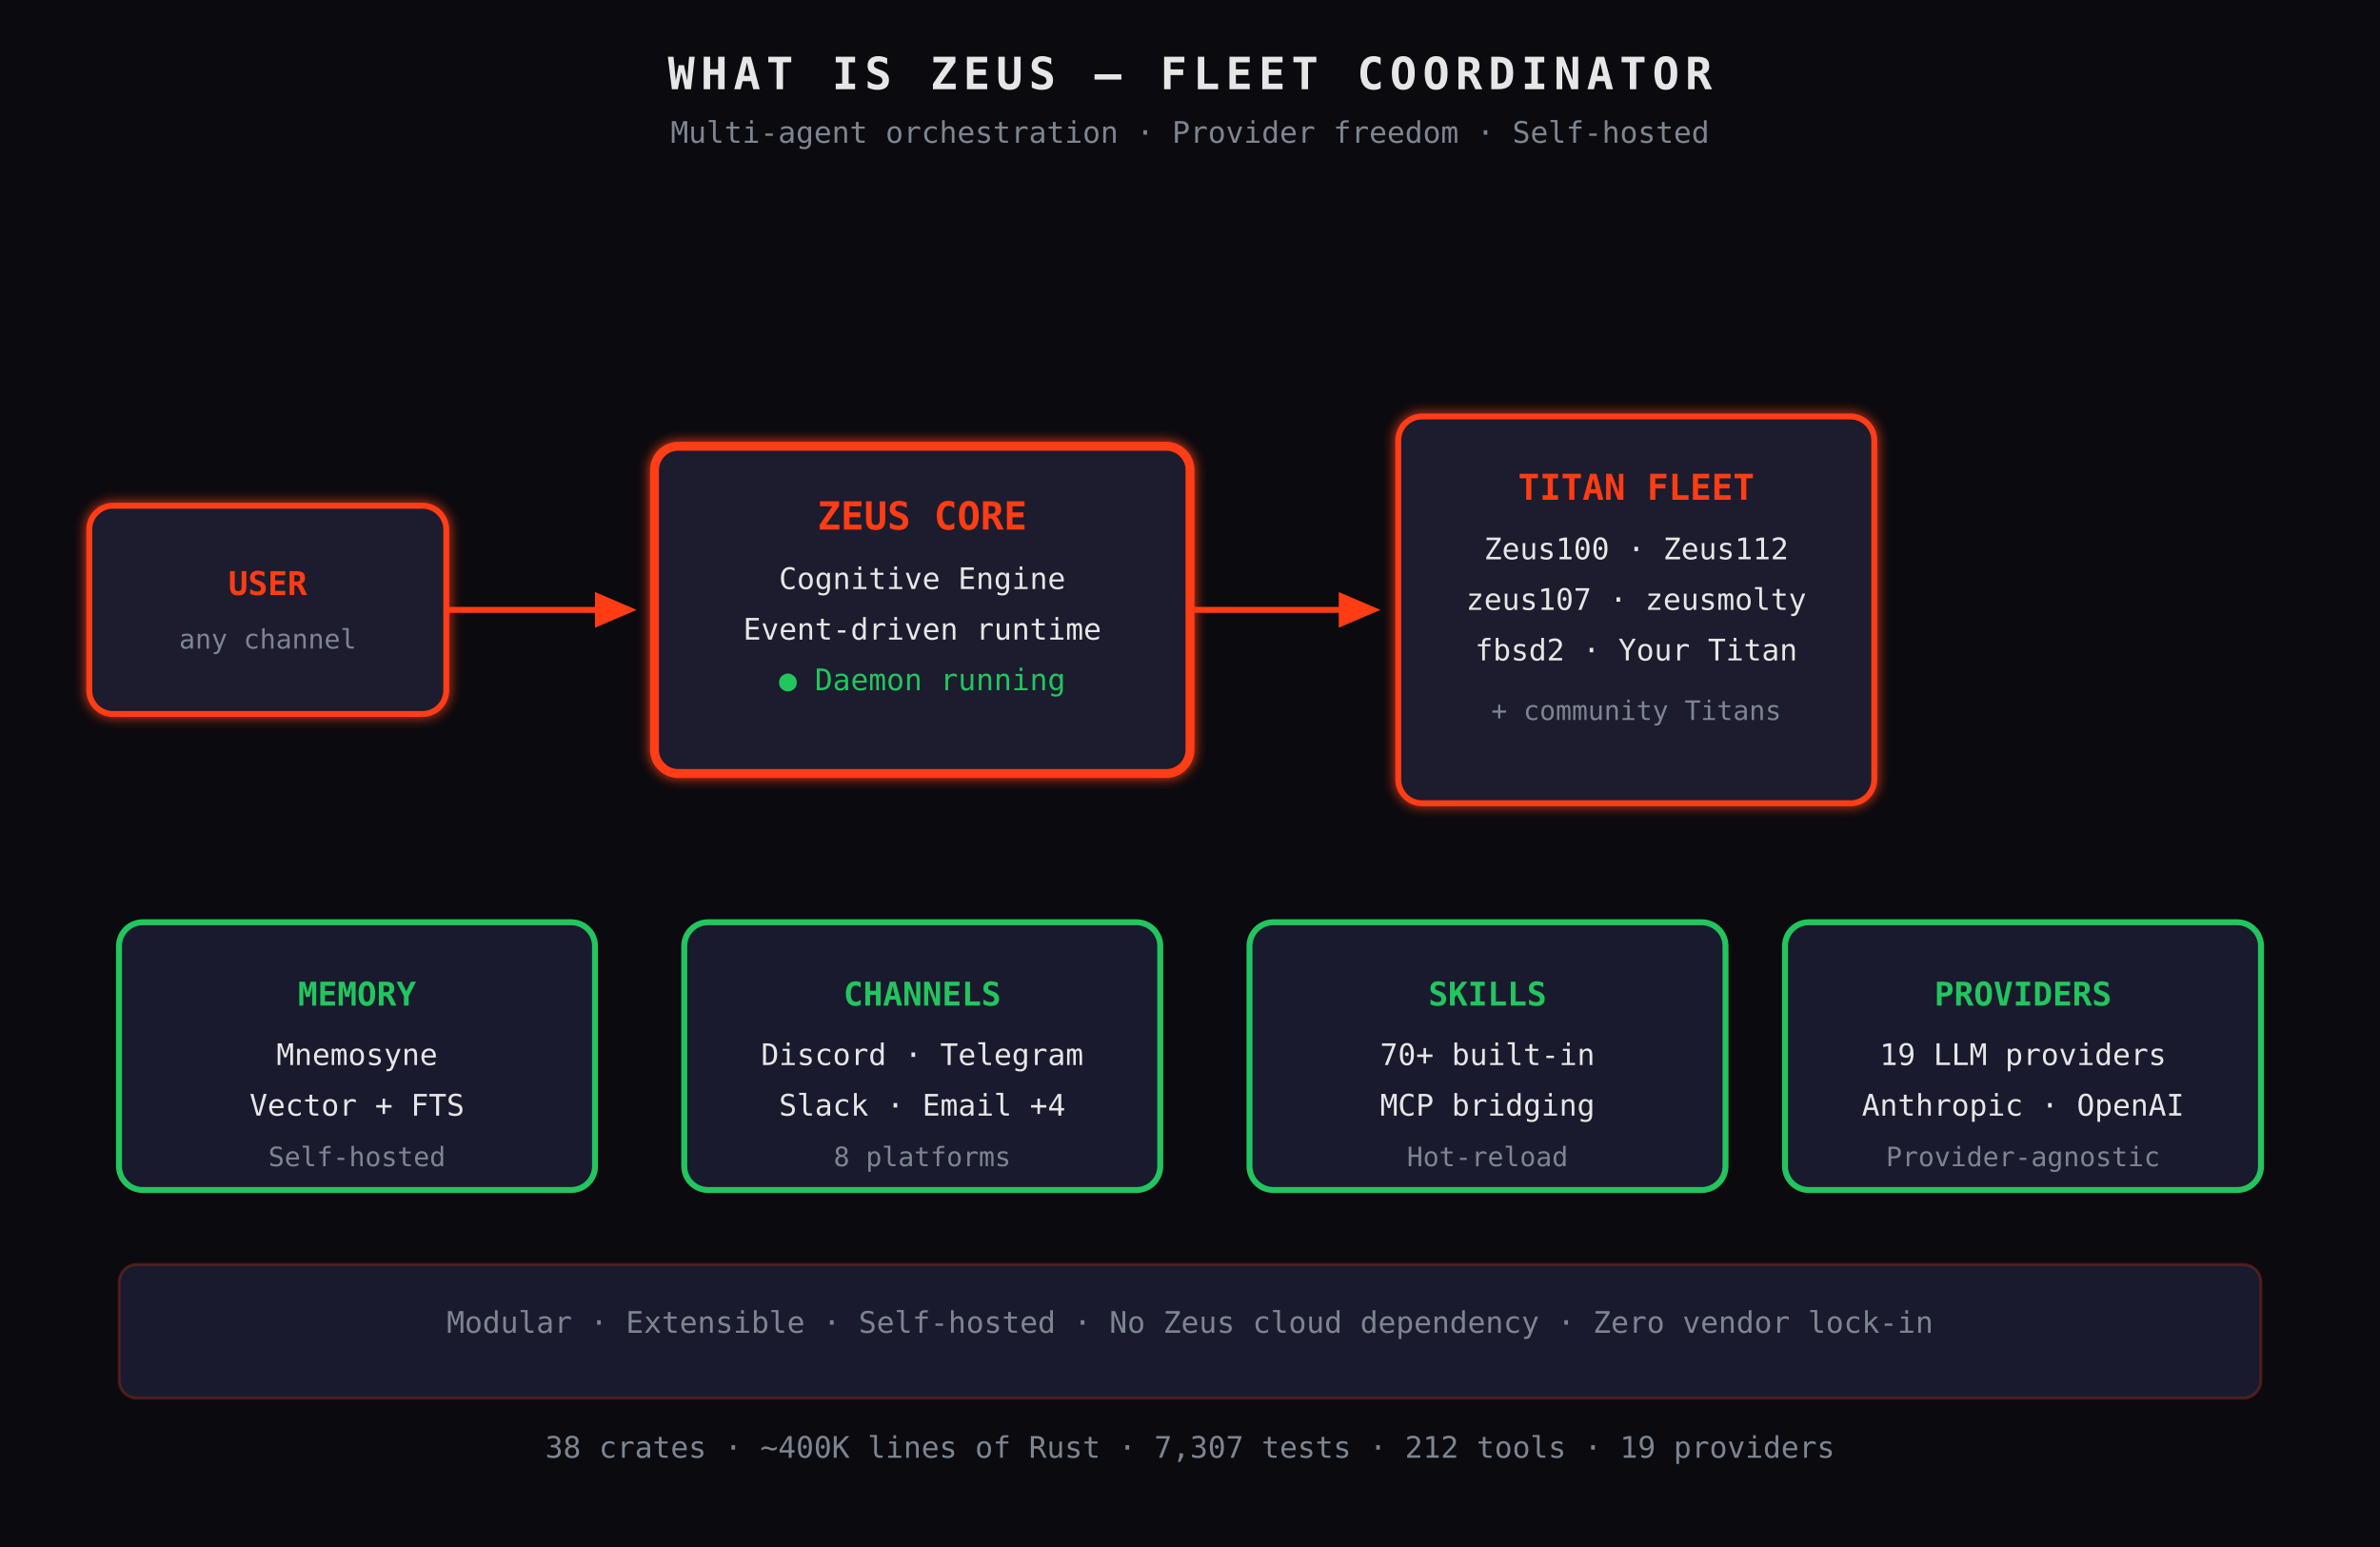
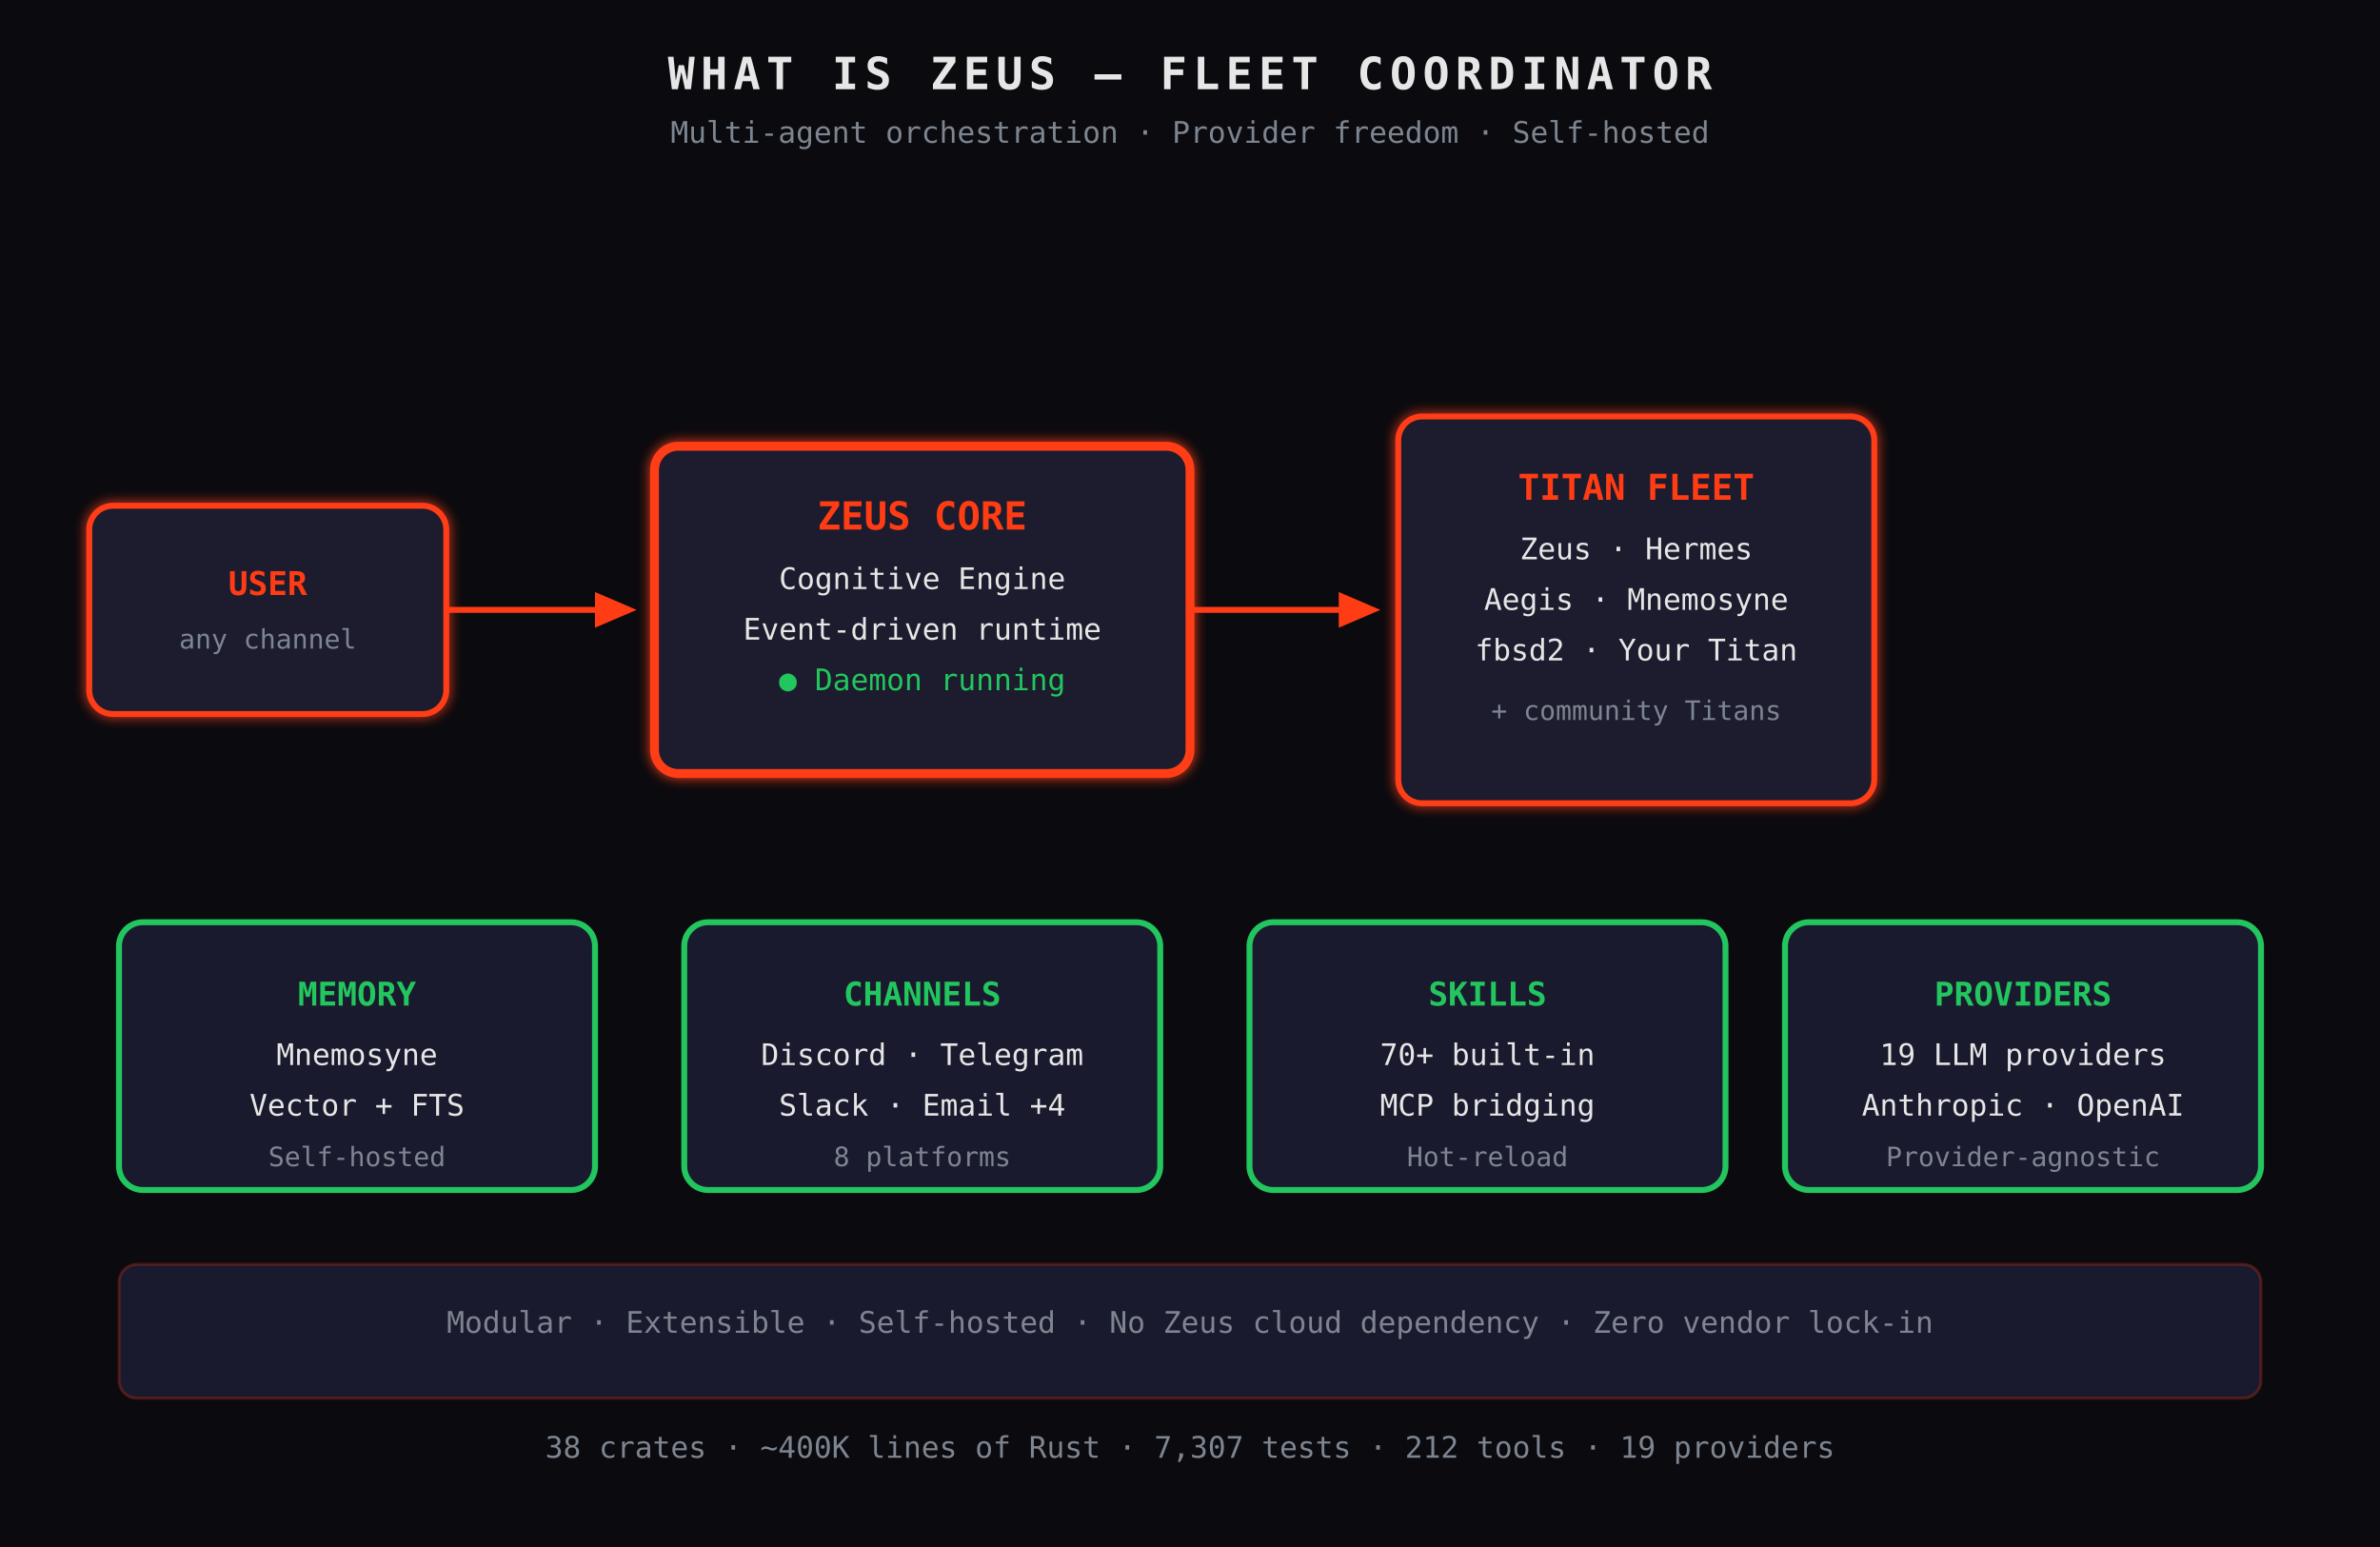
<svg xmlns="http://www.w3.org/2000/svg" viewBox="0 0 800 520">
  <defs>
    <filter id="glow" x="-20%" y="-20%" width="140%" height="140%">
      <feGaussianBlur stdDeviation="2" result="coloredBlur" />
      <feMerge>
        <feMergeNode in="coloredBlur" />
        <feMergeNode in="SourceGraphic" />
      </feMerge>
    </filter>
    <marker id="arrow" markerWidth="7" markerHeight="7" refX="5" refY="3" orient="auto">
      <path d="M0,0 L0,6 L7,3 z" fill="#ff3c14" />
    </marker>
  </defs>
  <rect width="800" height="520" fill="#0a0a0f" />
  <text x="400" y="30" text-anchor="middle" fill="#e6e6e6" font-family="monospace" font-size="15" font-weight="bold" letter-spacing="2">WHAT IS ZEUS — FLEET COORDINATOR</text>
  <text x="400" y="48" text-anchor="middle" fill="#7d8590" font-family="monospace" font-size="10">Multi-agent orchestration · Provider freedom · Self-hosted</text>
  <rect x="30" y="170" width="120" height="70" rx="8" fill="#1a1a2e" stroke="#ff3c14" stroke-width="2" filter="url(#glow)" />
  <text x="90" y="200" text-anchor="middle" fill="#ff3c14" font-family="monospace" font-size="11" font-weight="bold">USER</text>
  <text x="90" y="218" text-anchor="middle" fill="#7d8590" font-family="monospace" font-size="9">any channel</text>
  <line x1="150" y1="205" x2="210" y2="205" stroke="#ff3c14" stroke-width="2" marker-end="url(#arrow)" />
  <rect x="220" y="150" width="180" height="110" rx="8" fill="#1a1a2e" stroke="#ff3c14" stroke-width="3" filter="url(#glow)" />
  <text x="310" y="178" text-anchor="middle" fill="#ff3c14" font-family="monospace" font-size="13" font-weight="bold">ZEUS CORE</text>
  <text x="310" y="198" text-anchor="middle" fill="#e6e6e6" font-family="monospace" font-size="10">Cognitive Engine</text>
  <text x="310" y="215" text-anchor="middle" fill="#e6e6e6" font-family="monospace" font-size="10">Event-driven runtime</text>
  <text x="310" y="232" text-anchor="middle" fill="#22c55e" font-family="monospace" font-size="10">● Daemon running</text>
  <line x1="400" y1="205" x2="460" y2="205" stroke="#ff3c14" stroke-width="2" marker-end="url(#arrow)" />
  <rect x="470" y="140" width="160" height="130" rx="8" fill="#1a1a2e" stroke="#ff3c14" stroke-width="2" filter="url(#glow)" />
  <text x="550" y="168" text-anchor="middle" fill="#ff3c14" font-family="monospace" font-size="12" font-weight="bold">TITAN FLEET</text>
-   <text x="550" y="188" text-anchor="middle" fill="#e6e6e6" font-family="monospace" font-size="10">Zeus100 · Zeus112</text>
-   <text x="550" y="205" text-anchor="middle" fill="#e6e6e6" font-family="monospace" font-size="10">zeus107 · zeusmolty</text>
+   <text x="550" y="188" text-anchor="middle" fill="#e6e6e6" font-family="monospace" font-size="10">Zeus · Hermes</text>
+   <text x="550" y="205" text-anchor="middle" fill="#e6e6e6" font-family="monospace" font-size="10">Aegis · Mnemosyne</text>
  <text x="550" y="222" text-anchor="middle" fill="#e6e6e6" font-family="monospace" font-size="10">fbsd2 · Your Titan</text>
  <text x="550" y="242" text-anchor="middle" fill="#7d8590" font-family="monospace" font-size="9">+ community Titans</text>
  <rect x="40" y="310" width="160" height="90" rx="8" fill="#1a1a2e" stroke="#22c55e" stroke-width="2" />
  <text x="120" y="338" text-anchor="middle" fill="#22c55e" font-family="monospace" font-size="11" font-weight="bold">MEMORY</text>
  <text x="120" y="358" text-anchor="middle" fill="#e6e6e6" font-family="monospace" font-size="10">Mnemosyne</text>
  <text x="120" y="375" text-anchor="middle" fill="#e6e6e6" font-family="monospace" font-size="10">Vector + FTS</text>
  <text x="120" y="392" text-anchor="middle" fill="#7d8590" font-family="monospace" font-size="9">Self-hosted</text>
  <rect x="230" y="310" width="160" height="90" rx="8" fill="#1a1a2e" stroke="#22c55e" stroke-width="2" />
  <text x="310" y="338" text-anchor="middle" fill="#22c55e" font-family="monospace" font-size="11" font-weight="bold">CHANNELS</text>
  <text x="310" y="358" text-anchor="middle" fill="#e6e6e6" font-family="monospace" font-size="10">Discord · Telegram</text>
  <text x="310" y="375" text-anchor="middle" fill="#e6e6e6" font-family="monospace" font-size="10">Slack · Email +4</text>
  <text x="310" y="392" text-anchor="middle" fill="#7d8590" font-family="monospace" font-size="9">8 platforms</text>
  <rect x="420" y="310" width="160" height="90" rx="8" fill="#1a1a2e" stroke="#22c55e" stroke-width="2" />
  <text x="500" y="338" text-anchor="middle" fill="#22c55e" font-family="monospace" font-size="11" font-weight="bold">SKILLS</text>
  <text x="500" y="358" text-anchor="middle" fill="#e6e6e6" font-family="monospace" font-size="10">70+ built-in</text>
  <text x="500" y="375" text-anchor="middle" fill="#e6e6e6" font-family="monospace" font-size="10">MCP bridging</text>
  <text x="500" y="392" text-anchor="middle" fill="#7d8590" font-family="monospace" font-size="9">Hot-reload</text>
  <rect x="600" y="310" width="160" height="90" rx="8" fill="#1a1a2e" stroke="#22c55e" stroke-width="2" />
  <text x="680" y="338" text-anchor="middle" fill="#22c55e" font-family="monospace" font-size="11" font-weight="bold">PROVIDERS</text>
  <text x="680" y="358" text-anchor="middle" fill="#e6e6e6" font-family="monospace" font-size="10">19 LLM providers</text>
  <text x="680" y="375" text-anchor="middle" fill="#e6e6e6" font-family="monospace" font-size="10">Anthropic · OpenAI</text>
  <text x="680" y="392" text-anchor="middle" fill="#7d8590" font-family="monospace" font-size="9">Provider-agnostic</text>
  <rect x="40" y="425" width="720" height="45" rx="6" fill="#1a1a2e" stroke="rgba(255,60,20,0.25)" stroke-width="1" />
  <text x="400" y="448" text-anchor="middle" fill="#7d8590" font-family="monospace" font-size="10">Modular · Extensible · Self-hosted · No Zeus cloud dependency · Zero vendor lock-in</text>
  <text x="400" y="490" text-anchor="middle" fill="#7d8590" font-family="monospace" font-size="10">38 crates · ~400K lines of Rust · 7,307 tests · 212 tools · 19 providers</text>
</svg>
